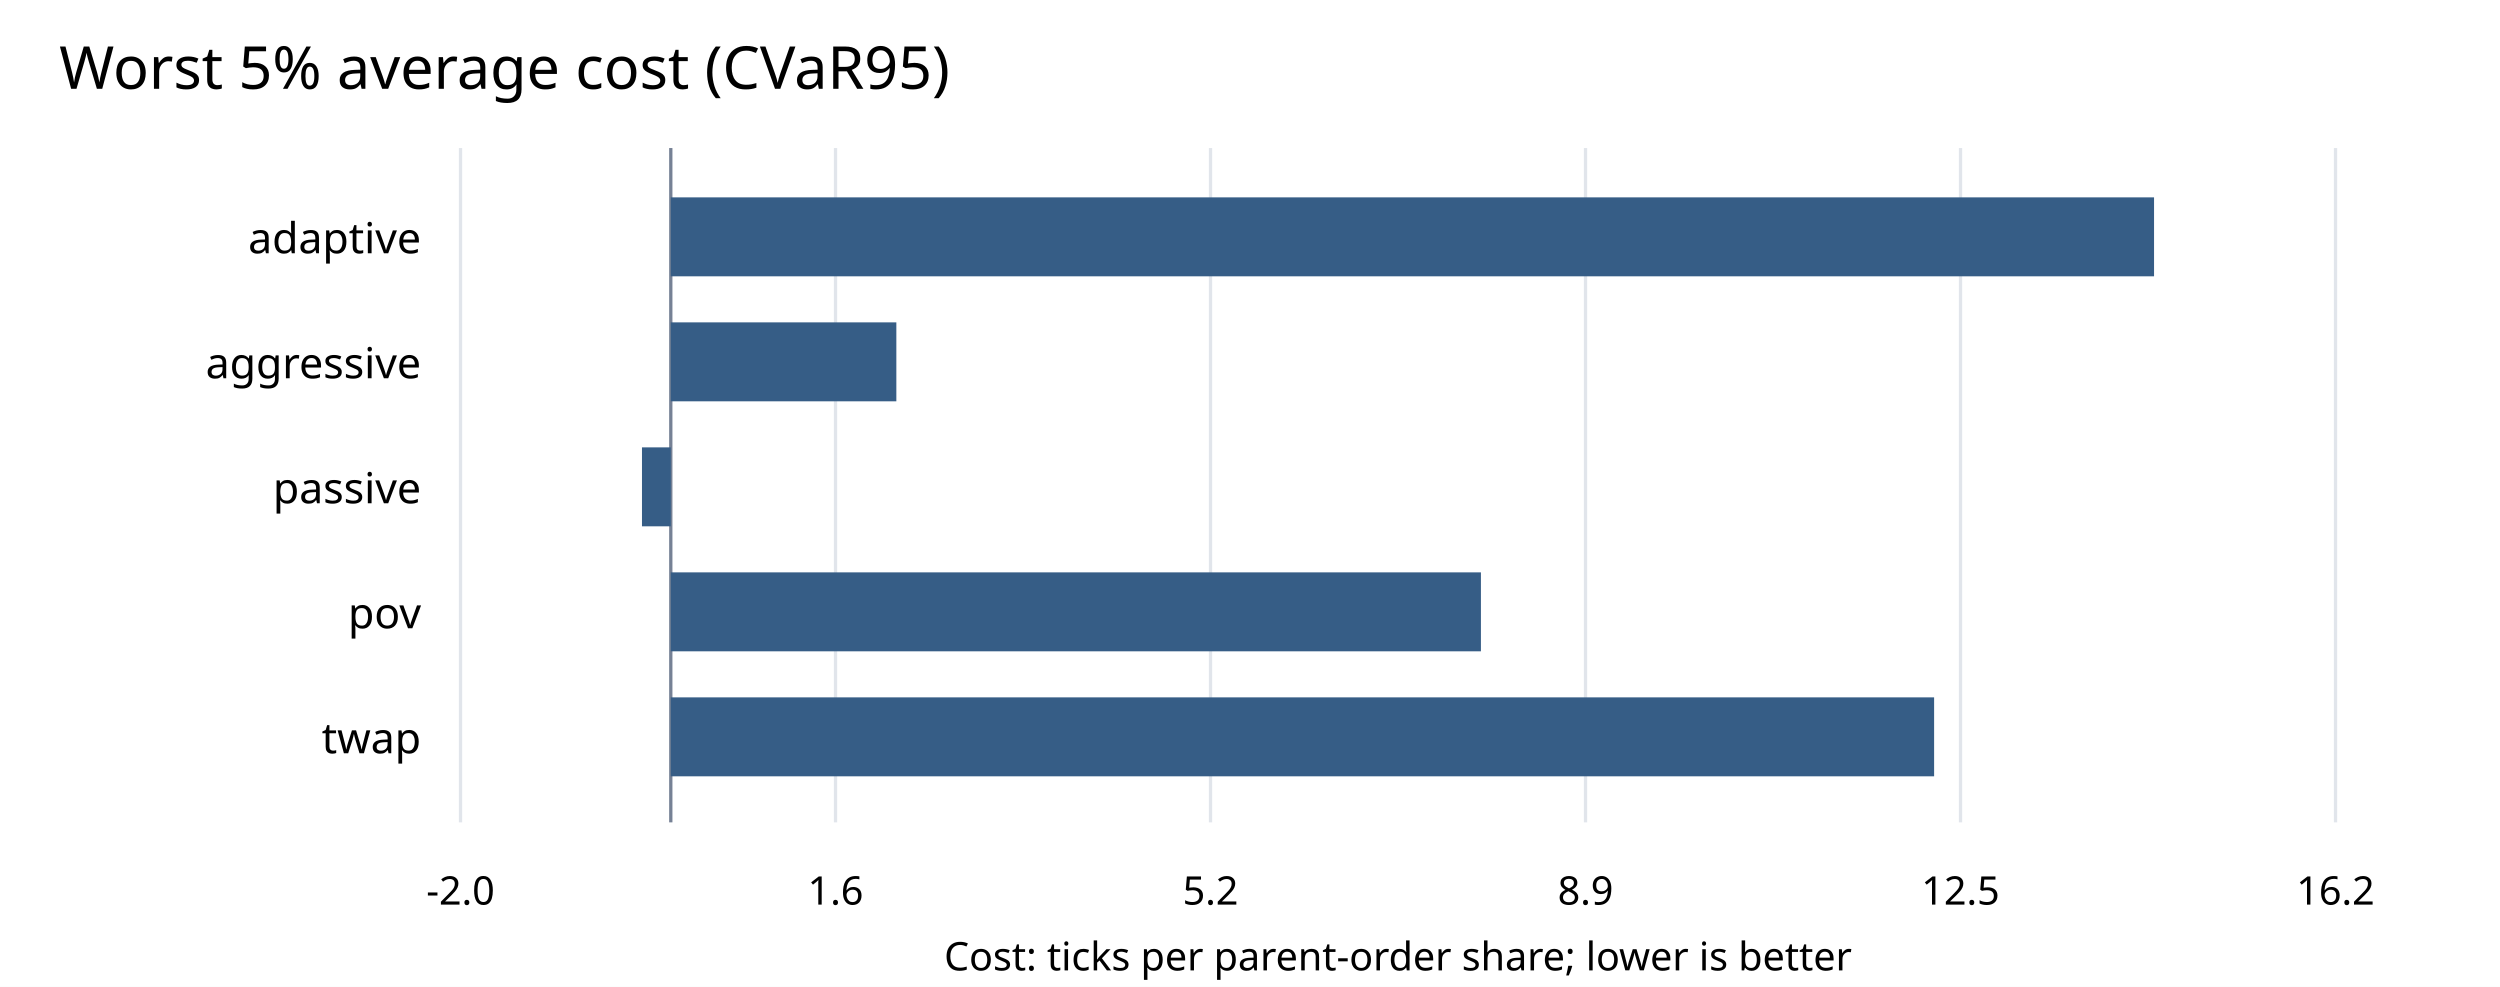
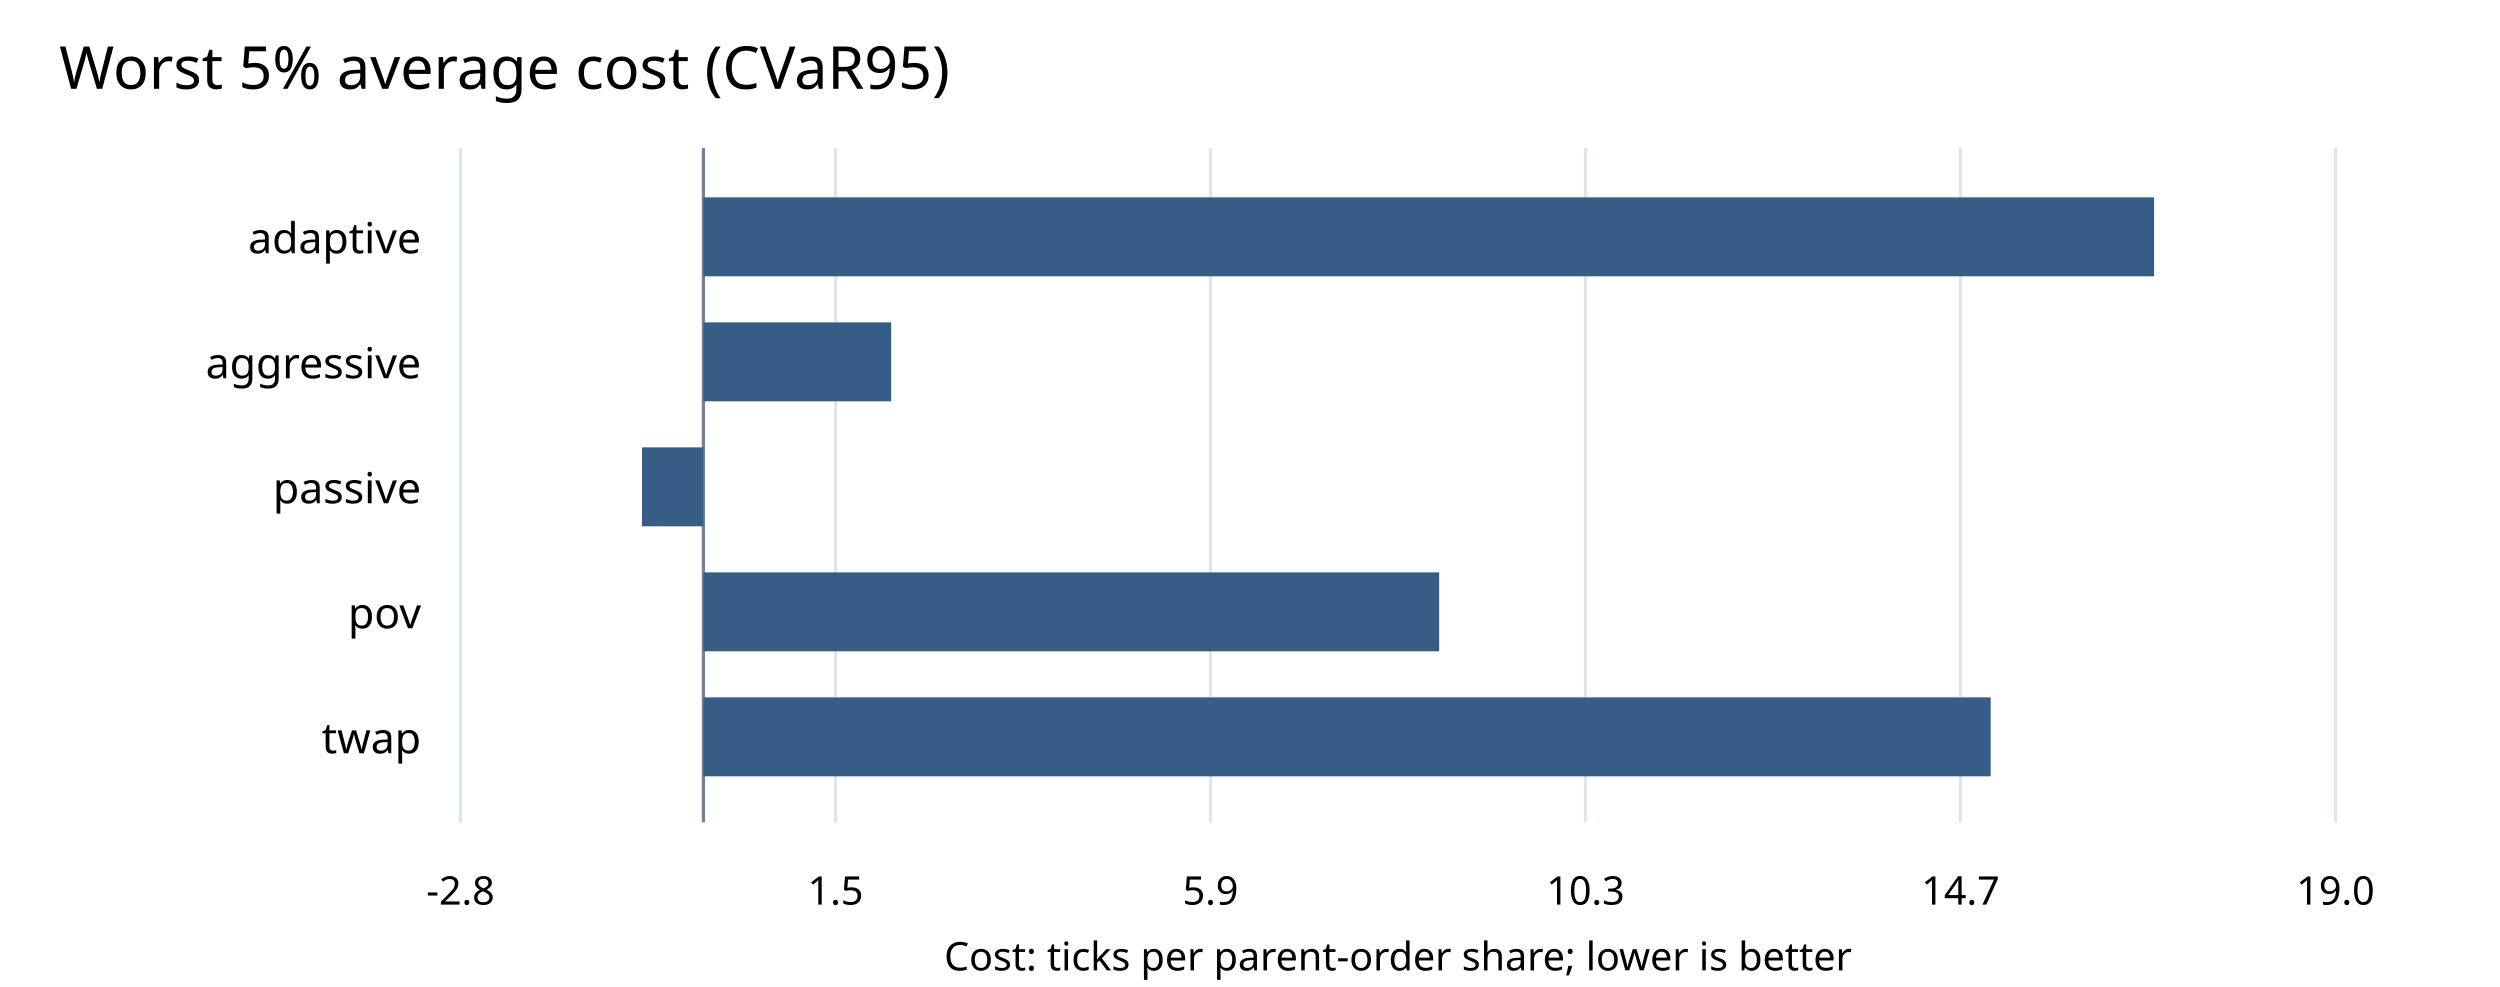
<svg xmlns="http://www.w3.org/2000/svg" viewBox="0 0 760 300" role="img" aria-label="Worst 5% average cost (CVaR95)">
  <rect width="760" height="300" fill="white" />
  <text x="18" y="27" font-size="18" font-family="sans-serif">Worst 5% average cost (CVaR95)</text>
  <path d="M140.00,45V250" stroke="#e1e5eb" />
-   <text x="140.00" y="275" text-anchor="middle" font-size="12" font-family="sans-serif">-2.0</text>
+   <text x="140.00" y="275" text-anchor="middle" font-size="12" font-family="sans-serif">-2.8</text>
  <path d="M254.00,45V250" stroke="#e1e5eb" />
-   <text x="254.00" y="275" text-anchor="middle" font-size="12" font-family="sans-serif">1.6</text>
+   <text x="254.00" y="275" text-anchor="middle" font-size="12" font-family="sans-serif">1.5</text>
  <path d="M368.00,45V250" stroke="#e1e5eb" />
-   <text x="368.00" y="275" text-anchor="middle" font-size="12" font-family="sans-serif">5.2</text>
+   <text x="368.00" y="275" text-anchor="middle" font-size="12" font-family="sans-serif">5.9</text>
  <path d="M482.00,45V250" stroke="#e1e5eb" />
-   <text x="482.00" y="275" text-anchor="middle" font-size="12" font-family="sans-serif">8.9</text>
+   <text x="482.00" y="275" text-anchor="middle" font-size="12" font-family="sans-serif">10.3</text>
  <path d="M596.00,45V250" stroke="#e1e5eb" />
-   <text x="596.00" y="275" text-anchor="middle" font-size="12" font-family="sans-serif">12.5</text>
+   <text x="596.00" y="275" text-anchor="middle" font-size="12" font-family="sans-serif">14.7</text>
  <path d="M710.00,45V250" stroke="#e1e5eb" />
-   <text x="710.00" y="275" text-anchor="middle" font-size="12" font-family="sans-serif">16.2</text>
-   <path d="M203.92,45V250" stroke="#768195" />
+   <text x="710.00" y="275" text-anchor="middle" font-size="12" font-family="sans-serif">19.0</text>
+   <path d="M213.84,45V250" stroke="#768195" />
  <text x="128" y="77" text-anchor="end" font-size="13" font-family="sans-serif">adaptive</text>
-   <rect x="203.92" y="60" width="450.91" height="24" fill="#365d86" />
+   <rect x="213.84" y="60" width="441.00" height="24" fill="#365d86" />
  <text x="128" y="115" text-anchor="end" font-size="13" font-family="sans-serif">aggressive</text>
-   <rect x="203.92" y="98" width="68.57" height="24" fill="#365d86" />
+   <rect x="213.84" y="98" width="57.08" height="24" fill="#365d86" />
  <text x="128" y="153" text-anchor="end" font-size="13" font-family="sans-serif">passive</text>
-   <rect x="195.16" y="136" width="8.76" height="24" fill="#365d86" />
+   <rect x="195.16" y="136" width="18.67" height="24" fill="#365d86" />
  <text x="128" y="191" text-anchor="end" font-size="13" font-family="sans-serif">pov</text>
-   <rect x="203.92" y="174" width="246.28" height="24" fill="#365d86" />
+   <rect x="213.84" y="174" width="223.67" height="24" fill="#365d86" />
  <text x="128" y="229" text-anchor="end" font-size="13" font-family="sans-serif">twap</text>
-   <rect x="203.92" y="212" width="384.05" height="24" fill="#365d86" />
+   <rect x="213.84" y="212" width="391.33" height="24" fill="#365d86" />
  <text x="425" y="295" text-anchor="middle" font-size="12" font-family="sans-serif">Cost: ticks per parent-order share; lower is better</text>
</svg>
